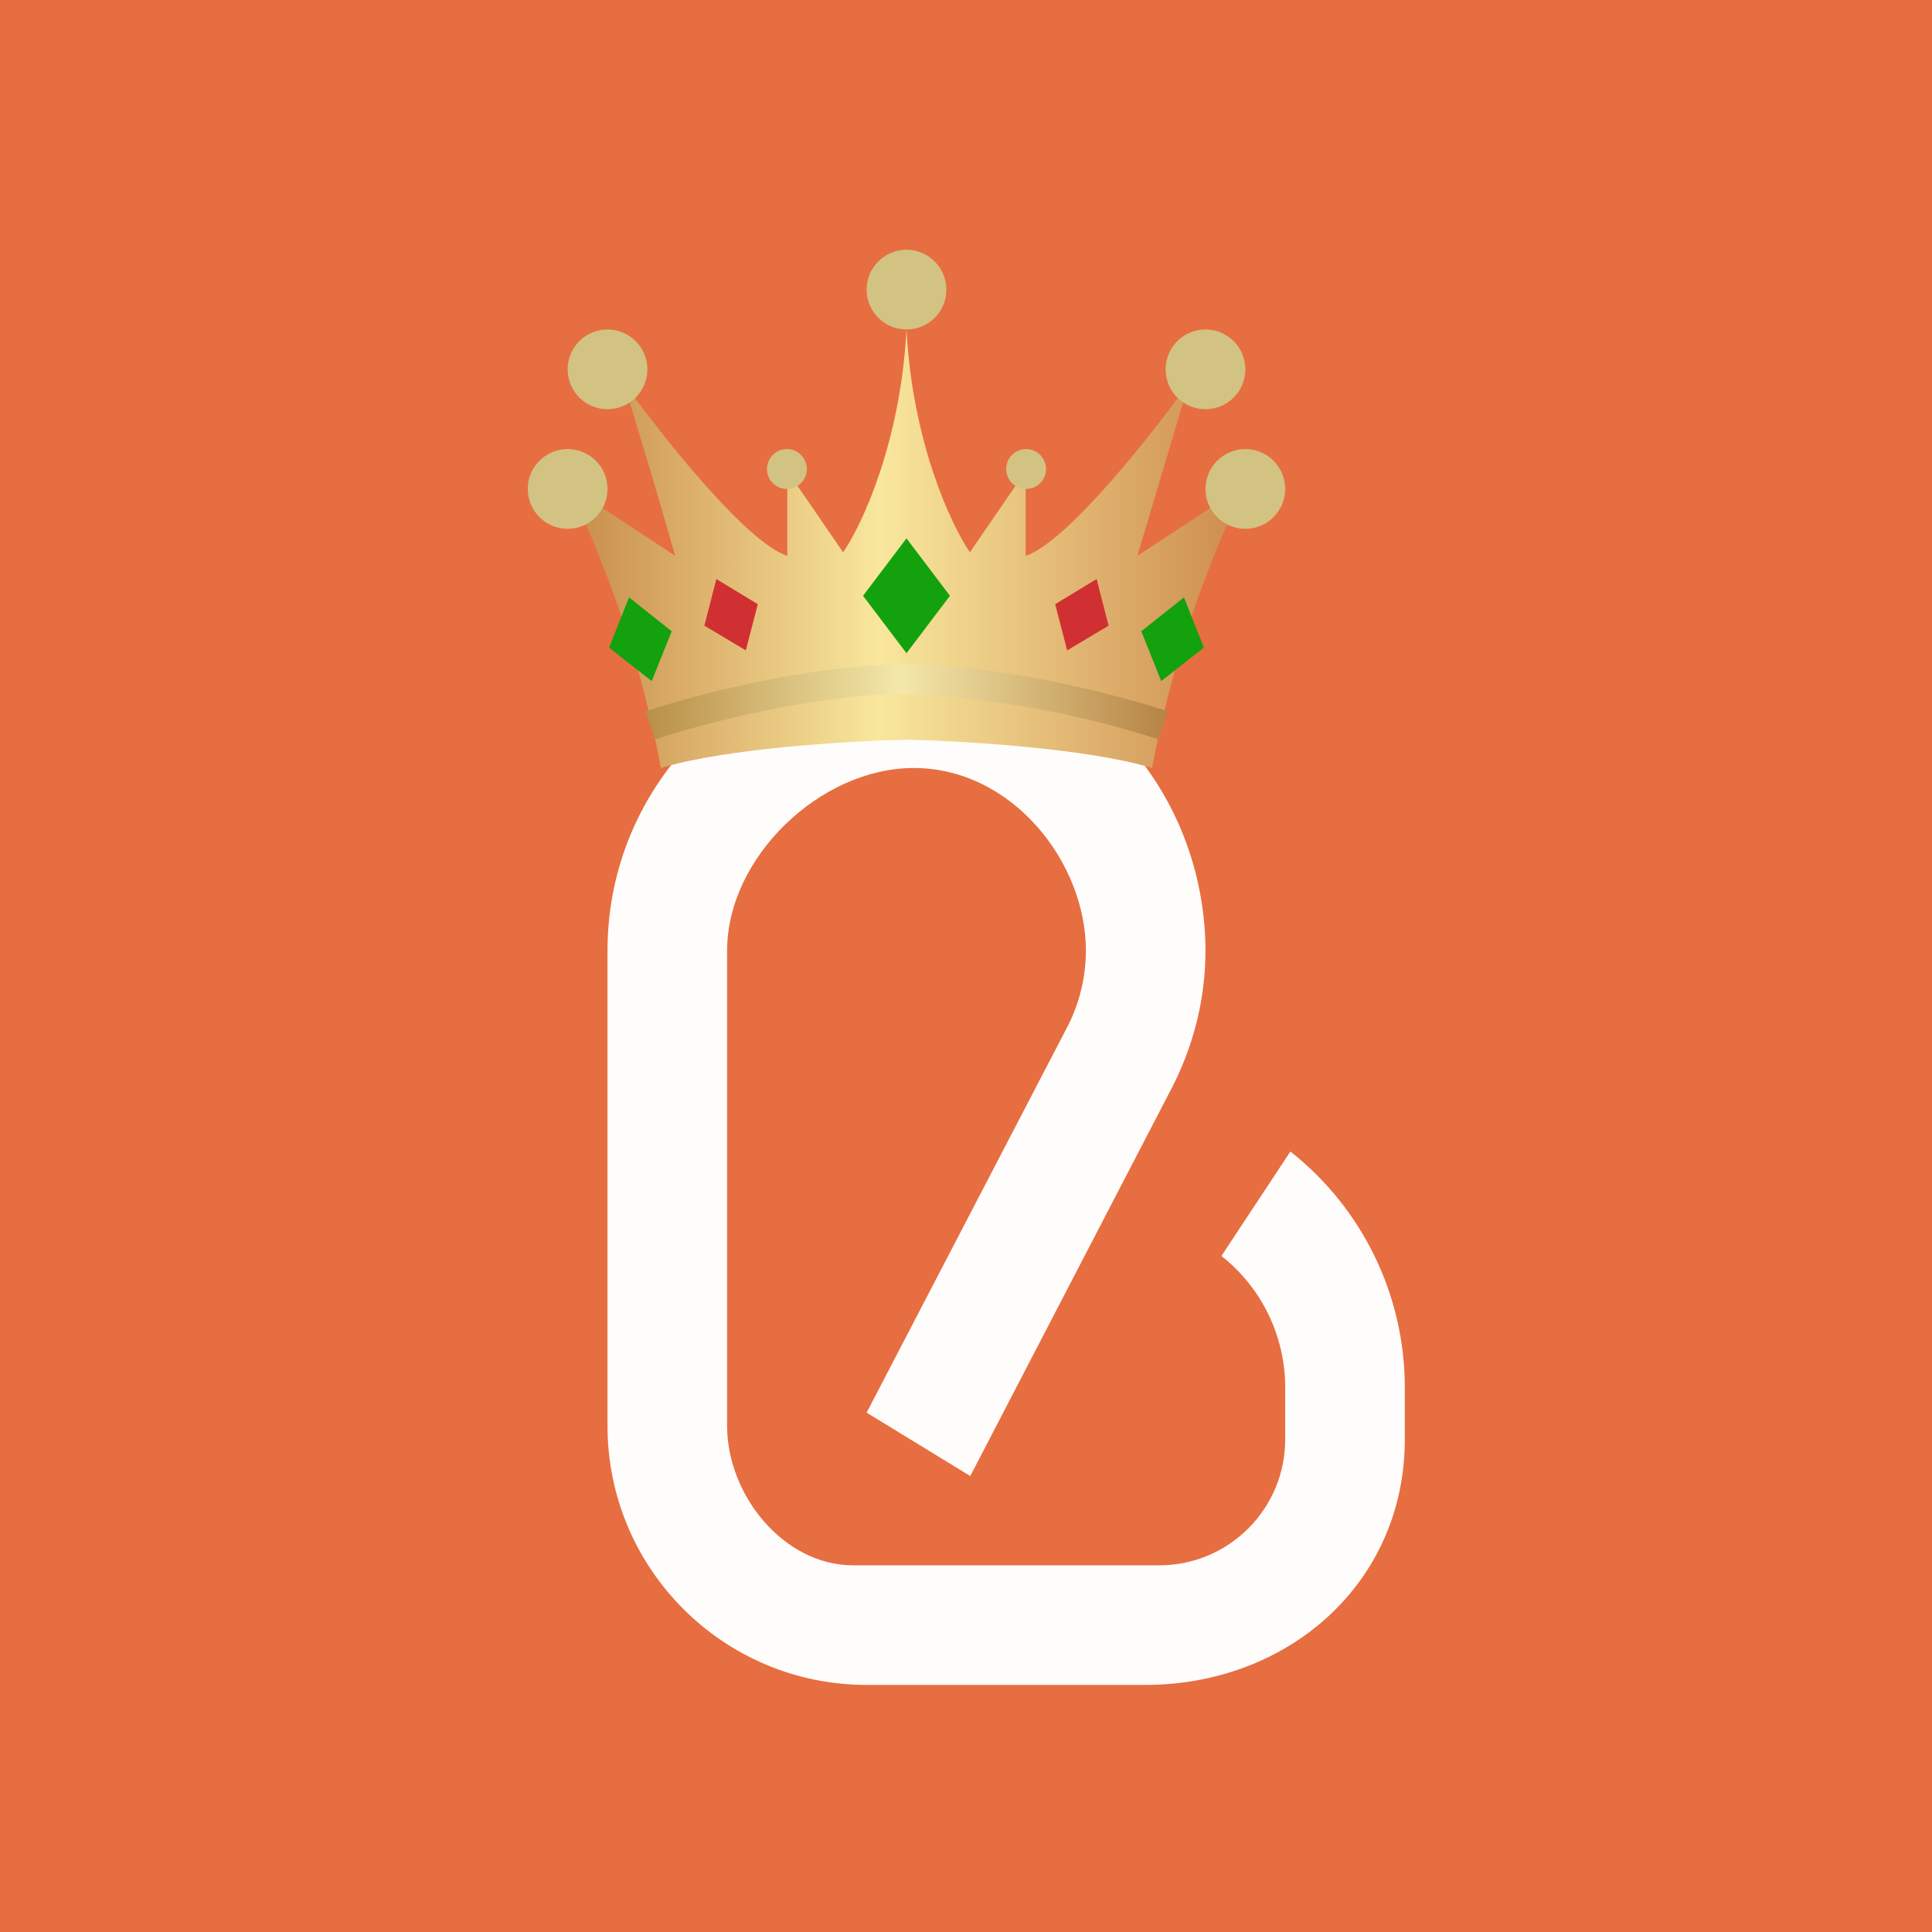
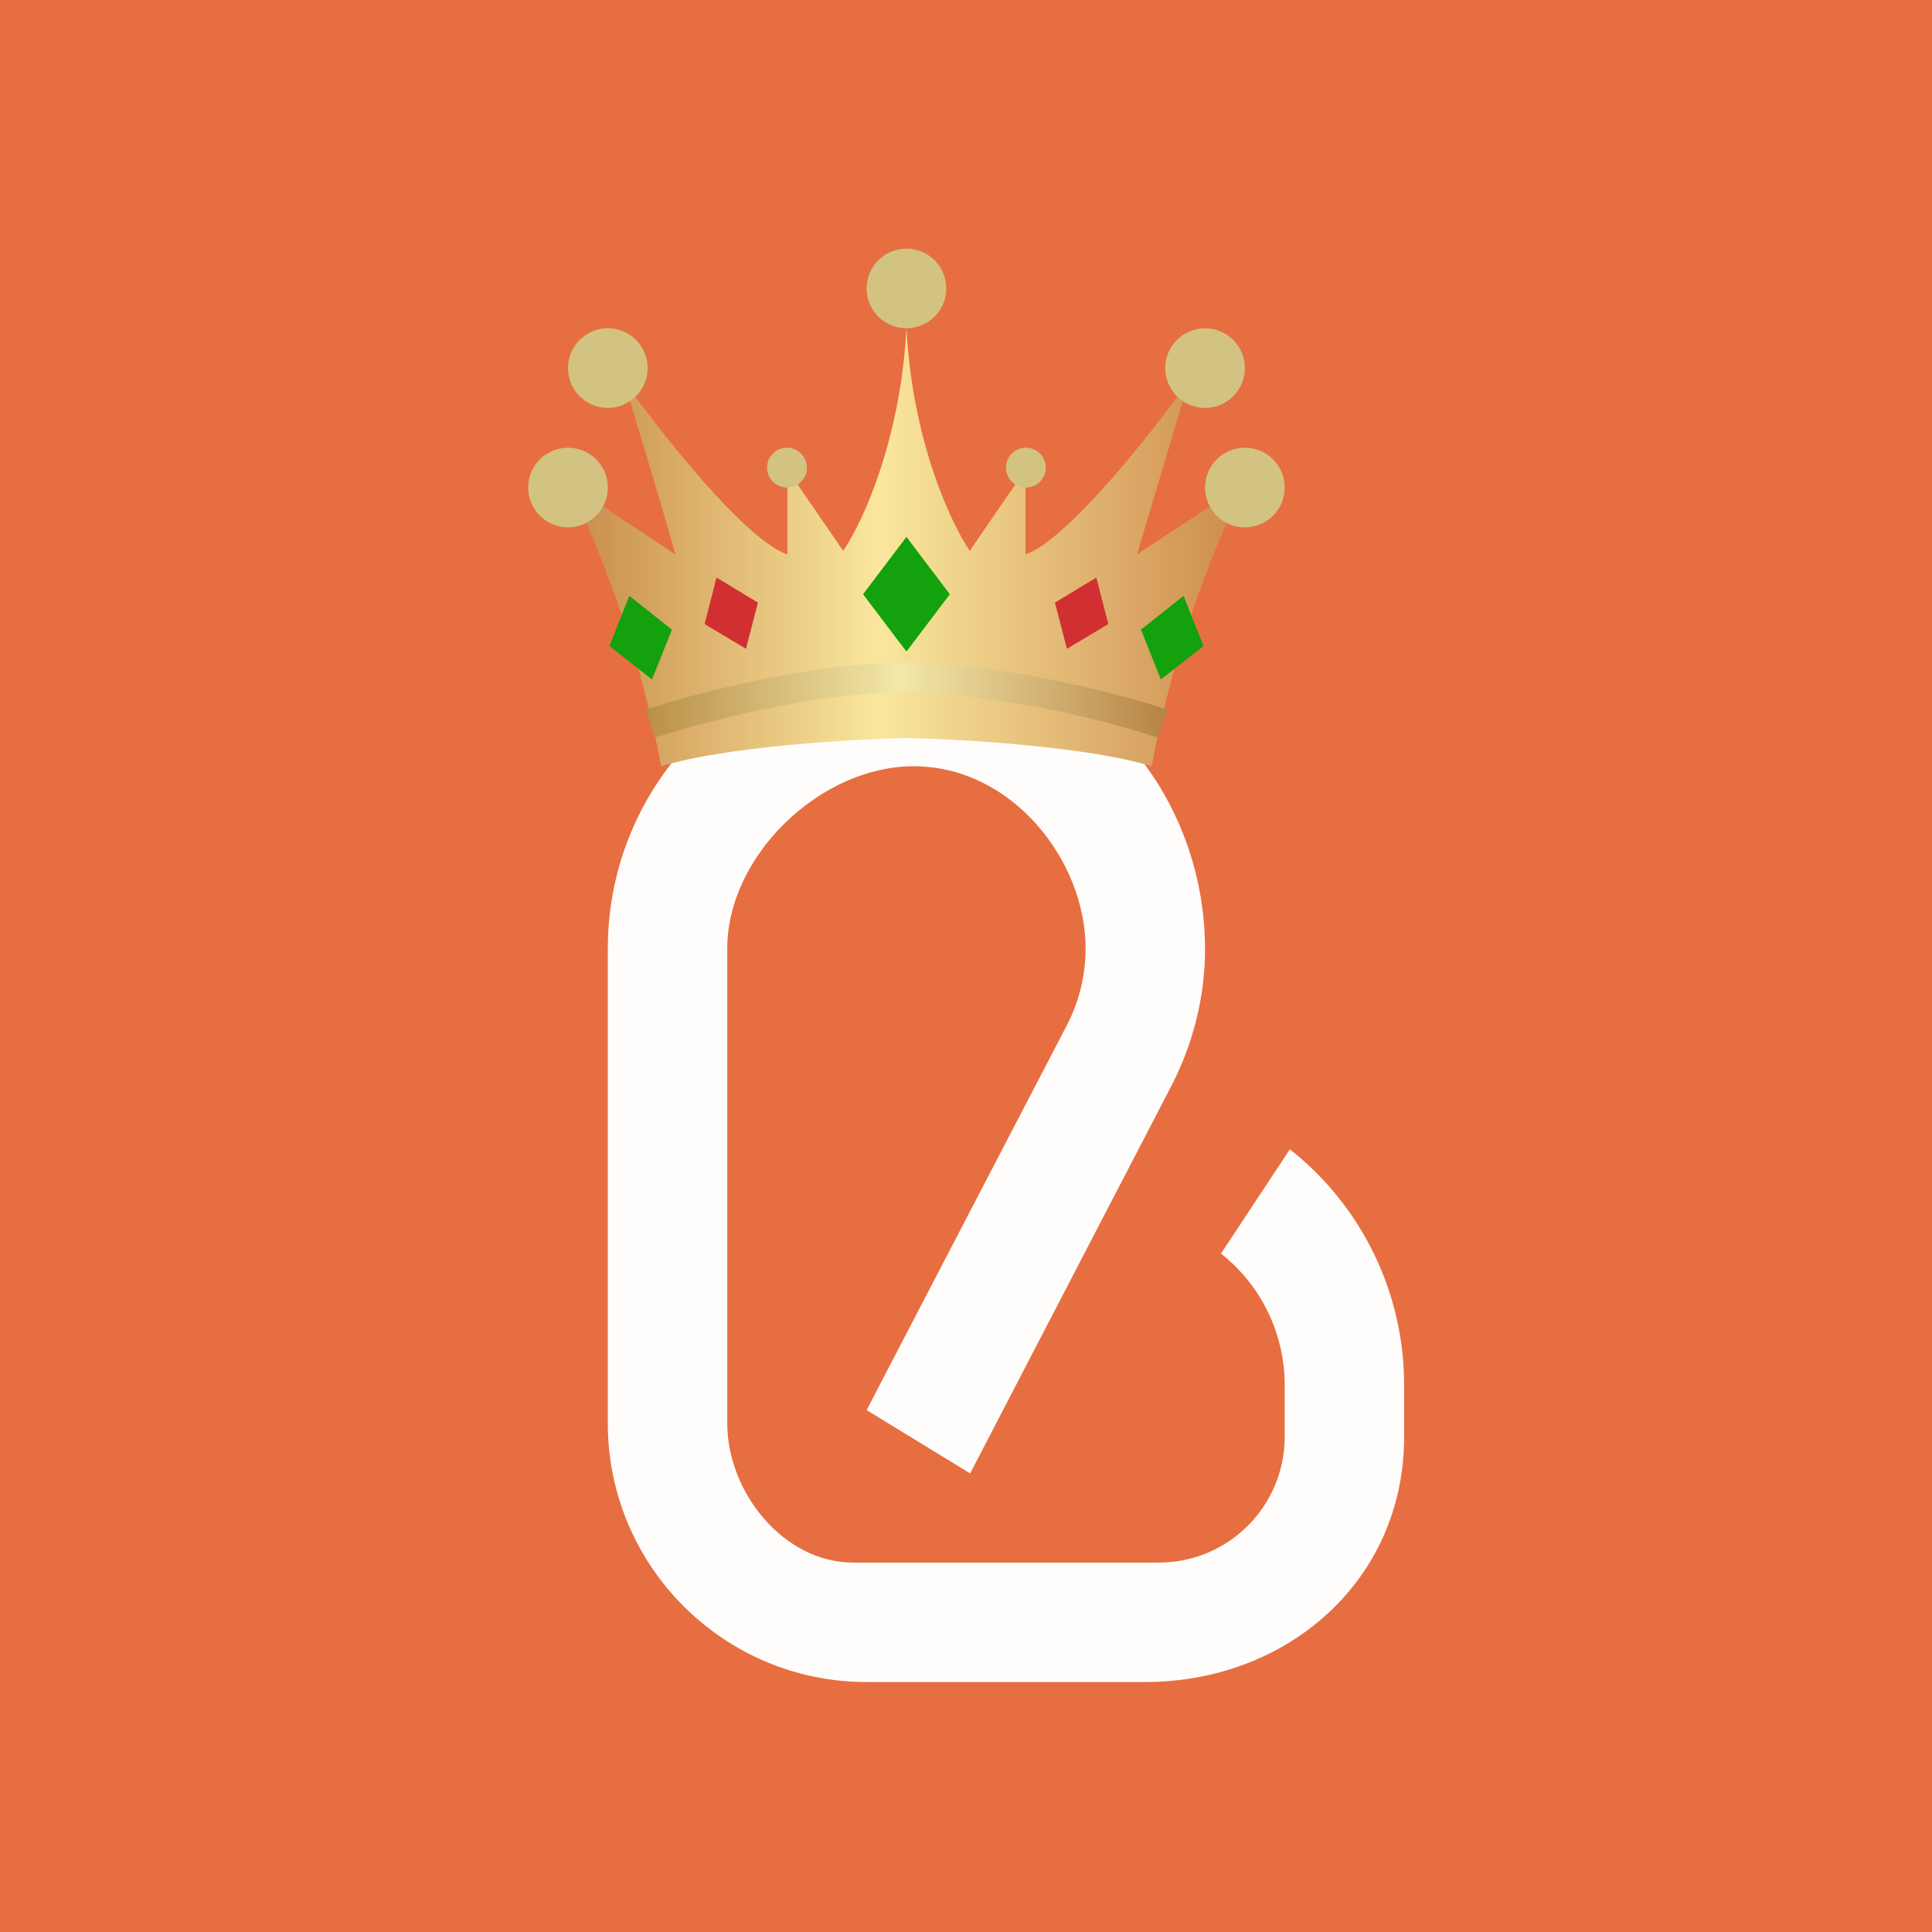
<svg xmlns="http://www.w3.org/2000/svg" viewBox="0 0 56 56">
  <rect x="0" y="0" width="56" height="56" fill="#E76E41" />
-   <g transform="translate(1.91,1.96) scale(0.9319)">
-     <g transform="translate(0.03,0.03) scale(0.999)">
-       <g transform="translate(-6.75,-5.53) scale(1.2412)">
-         <path d="M19 38.5V26.58c0-4.19 3.4-7.58 7.59-7.58 4.41 0 7.4 3.61 7.41 7.58 0 1.19-.29 2.42-.92 3.59l-4.98 9.59-2.6-1.59 4.99-9.59a4.2 4.2 0 0 0 .51-2c0-2.22-1.85-4.58-4.32-4.58-2.34 0-4.68 2.24-4.68 4.58V38.5c0 1.74 1.42 3.5 3.16 3.5h7.68A3.16 3.16 0 0 0 36 38.84v-1.3a4.2 4.2 0 0 0-1.6-3.3l1.73-2.62A7.54 7.54 0 0 1 39 37.54v1.3c0 3.6-2.92 6.16-6.51 6.16H25.5A6.5 6.5 0 0 1 19 38.5Z" fill="#FFFDFB" />
-         <path d="M26.5 11c.15 2.84 1.12 4.9 1.59 5.59l1.4-2.04v2.13c1.05-.36 3.17-3.05 4.1-4.35l-1.3 4.35L35 14.9a28.06 28.06 0 0 0-2.34 7.1c-1.64-.5-4.79-.68-6.16-.71-1.37.03-4.52.21-6.16.71A28.06 28.06 0 0 0 18 14.9l2.7 1.78c-.33-1.16-1.07-3.64-1.3-4.35.94 1.3 3.06 4 4.11 4.35v-2.13l1.4 2.04c.47-.68 1.44-2.75 1.59-5.59Z" fill="url(#b-a)" />
-         <path d="M26.48 19.4c2.38 0 5.38.78 6.58 1.18l-.24.7a24.12 24.12 0 0 0-6.34-1.14c-2.26 0-5.13.76-6.29 1.14l-.24-.7c1.18-.4 4.15-1.18 6.53-1.18Z" fill="url(#b-b)" />
-         <circle cx="18" cy="15" r="1" fill="#D2C382" />
-         <circle cx="19" cy="12" r="1" fill="#D2C382" />
-         <circle cx="23.5" cy="14.5" r=".5" fill="#D2C382" />
-         <path d="M27.5 10a1 1 0 1 1-2 0 1 1 0 0 1 2 0Z" fill="#D2C382" />
-         <circle cx="1" cy="1" r="1" transform="matrix(-1 0 0 1 36 14)" fill="#D2C382" />
-         <circle cx="1" cy="1" r="1" transform="matrix(-1 0 0 1 35 11)" fill="#D2C382" />
-         <circle cx=".5" cy=".5" r=".5" transform="matrix(-1 0 0 1 30 14)" fill="#D2C382" />
-         <path d="m26.5 16.24 1.09 1.44-1.09 1.44-1.09-1.44 1.09-1.44Z" fill="#13A10D" />
-         <path d="m31.27 17.26.3 1.17-1.04.62-.3-1.16 1.04-.63Z" fill="#D13033" />
-         <path d="m33.46 17.72.5 1.26-1.07.84-.5-1.25 1.07-.85Z" fill="#13A10D" />
-         <path d="m21.73 17.26-.3 1.17 1.04.62.3-1.16-1.04-.63Z" fill="#D13033" />
-         <path d="m19.54 17.72-.5 1.26 1.07.84.5-1.25-1.07-.85Z" fill="#13A10D" />
-         <defs>
-           <linearGradient id="b-a" x1="35" y1="16.5" x2="18" y2="16.5" gradientUnits="userSpaceOnUse">
-             <stop stop-color="#CD8B4D" />
-             <stop offset=".54" stop-color="#F9E79D" />
-             <stop offset="1" stop-color="#C88B4A" />
-           </linearGradient>
-           <linearGradient id="b-b" x1="19.95" y1="20.34" x2="33.06" y2="20.34" gradientUnits="userSpaceOnUse">
-             <stop stop-color="#B98F47" />
-             <stop offset=".49" stop-color="#F3E8AA" />
-             <stop offset="1" stop-color="#B68344" />
-           </linearGradient>
-         </defs>
-       </g>
-     </g>
+   <g transform="translate(-4.31,-3.18) scale(1.1541)">
+     <path d="M19 38.5V26.58c0-4.19 3.4-7.58 7.59-7.58 4.41 0 7.4 3.61 7.41 7.58 0 1.19-.29 2.42-.92 3.59l-4.98 9.59-2.6-1.59 4.99-9.59a4.2 4.2 0 0 0 .51-2c0-2.22-1.85-4.58-4.32-4.58-2.34 0-4.68 2.24-4.68 4.58V38.5c0 1.74 1.42 3.5 3.16 3.5h7.68A3.16 3.16 0 0 0 36 38.84v-1.3a4.2 4.2 0 0 0-1.6-3.3l1.73-2.62A7.54 7.54 0 0 1 39 37.54v1.3c0 3.6-2.92 6.16-6.51 6.16H25.5A6.5 6.5 0 0 1 19 38.5Z" fill="#FFFDFB" />
+     <path d="M26.5 11c.15 2.84 1.12 4.9 1.59 5.59l1.4-2.04v2.13c1.05-.36 3.17-3.05 4.1-4.35l-1.3 4.35L35 14.9a28.06 28.06 0 0 0-2.34 7.1c-1.64-.5-4.79-.68-6.16-.71-1.37.03-4.52.21-6.16.71A28.06 28.06 0 0 0 18 14.9l2.7 1.78c-.33-1.16-1.07-3.64-1.3-4.35.94 1.3 3.06 4 4.11 4.35v-2.13l1.4 2.04c.47-.68 1.44-2.75 1.59-5.59Z" fill="url(#b-a)" />
+     <path d="M26.48 19.4c2.38 0 5.38.78 6.58 1.18l-.24.7a24.12 24.12 0 0 0-6.34-1.14c-2.26 0-5.13.76-6.29 1.14l-.24-.7c1.18-.4 4.15-1.18 6.53-1.18Z" fill="url(#b-b)" />
+     <circle cx="18" cy="15" r="1" fill="#D2C382" />
+     <circle cx="19" cy="12" r="1" fill="#D2C382" />
+     <circle cx="23.5" cy="14.5" r=".5" fill="#D2C382" />
+     <path d="M27.5 10a1 1 0 1 1-2 0 1 1 0 0 1 2 0Z" fill="#D2C382" />
+     <circle cx="1" cy="1" r="1" transform="matrix(-1 0 0 1 36 14)" fill="#D2C382" />
+     <circle cx="1" cy="1" r="1" transform="matrix(-1 0 0 1 35 11)" fill="#D2C382" />
+     <circle cx=".5" cy=".5" r=".5" transform="matrix(-1 0 0 1 30 14)" fill="#D2C382" />
+     <path d="m26.5 16.24 1.09 1.44-1.09 1.44-1.09-1.44 1.09-1.44Z" fill="#13A10D" />
+     <path d="m31.27 17.26.3 1.17-1.04.62-.3-1.16 1.04-.63Z" fill="#D13033" />
+     <path d="m33.46 17.72.5 1.26-1.07.84-.5-1.25 1.07-.85Z" fill="#13A10D" />
+     <path d="m21.73 17.26-.3 1.17 1.04.62.3-1.16-1.04-.63Z" fill="#D13033" />
+     <path d="m19.54 17.72-.5 1.26 1.07.84.5-1.25-1.07-.85Z" fill="#13A10D" />
+     <defs>
+       <linearGradient id="b-a" x1="35" y1="16.5" x2="18" y2="16.5" gradientUnits="userSpaceOnUse">
+         <stop stop-color="#CD8B4D" />
+         <stop offset=".54" stop-color="#F9E79D" />
+         <stop offset="1" stop-color="#C88B4A" />
+       </linearGradient>
+       <linearGradient id="b-b" x1="19.95" y1="20.34" x2="33.06" y2="20.34" gradientUnits="userSpaceOnUse">
+         <stop stop-color="#B98F47" />
+         <stop offset=".49" stop-color="#F3E8AA" />
+         <stop offset="1" stop-color="#B68344" />
+       </linearGradient>
+     </defs>
  </g>
</svg>
